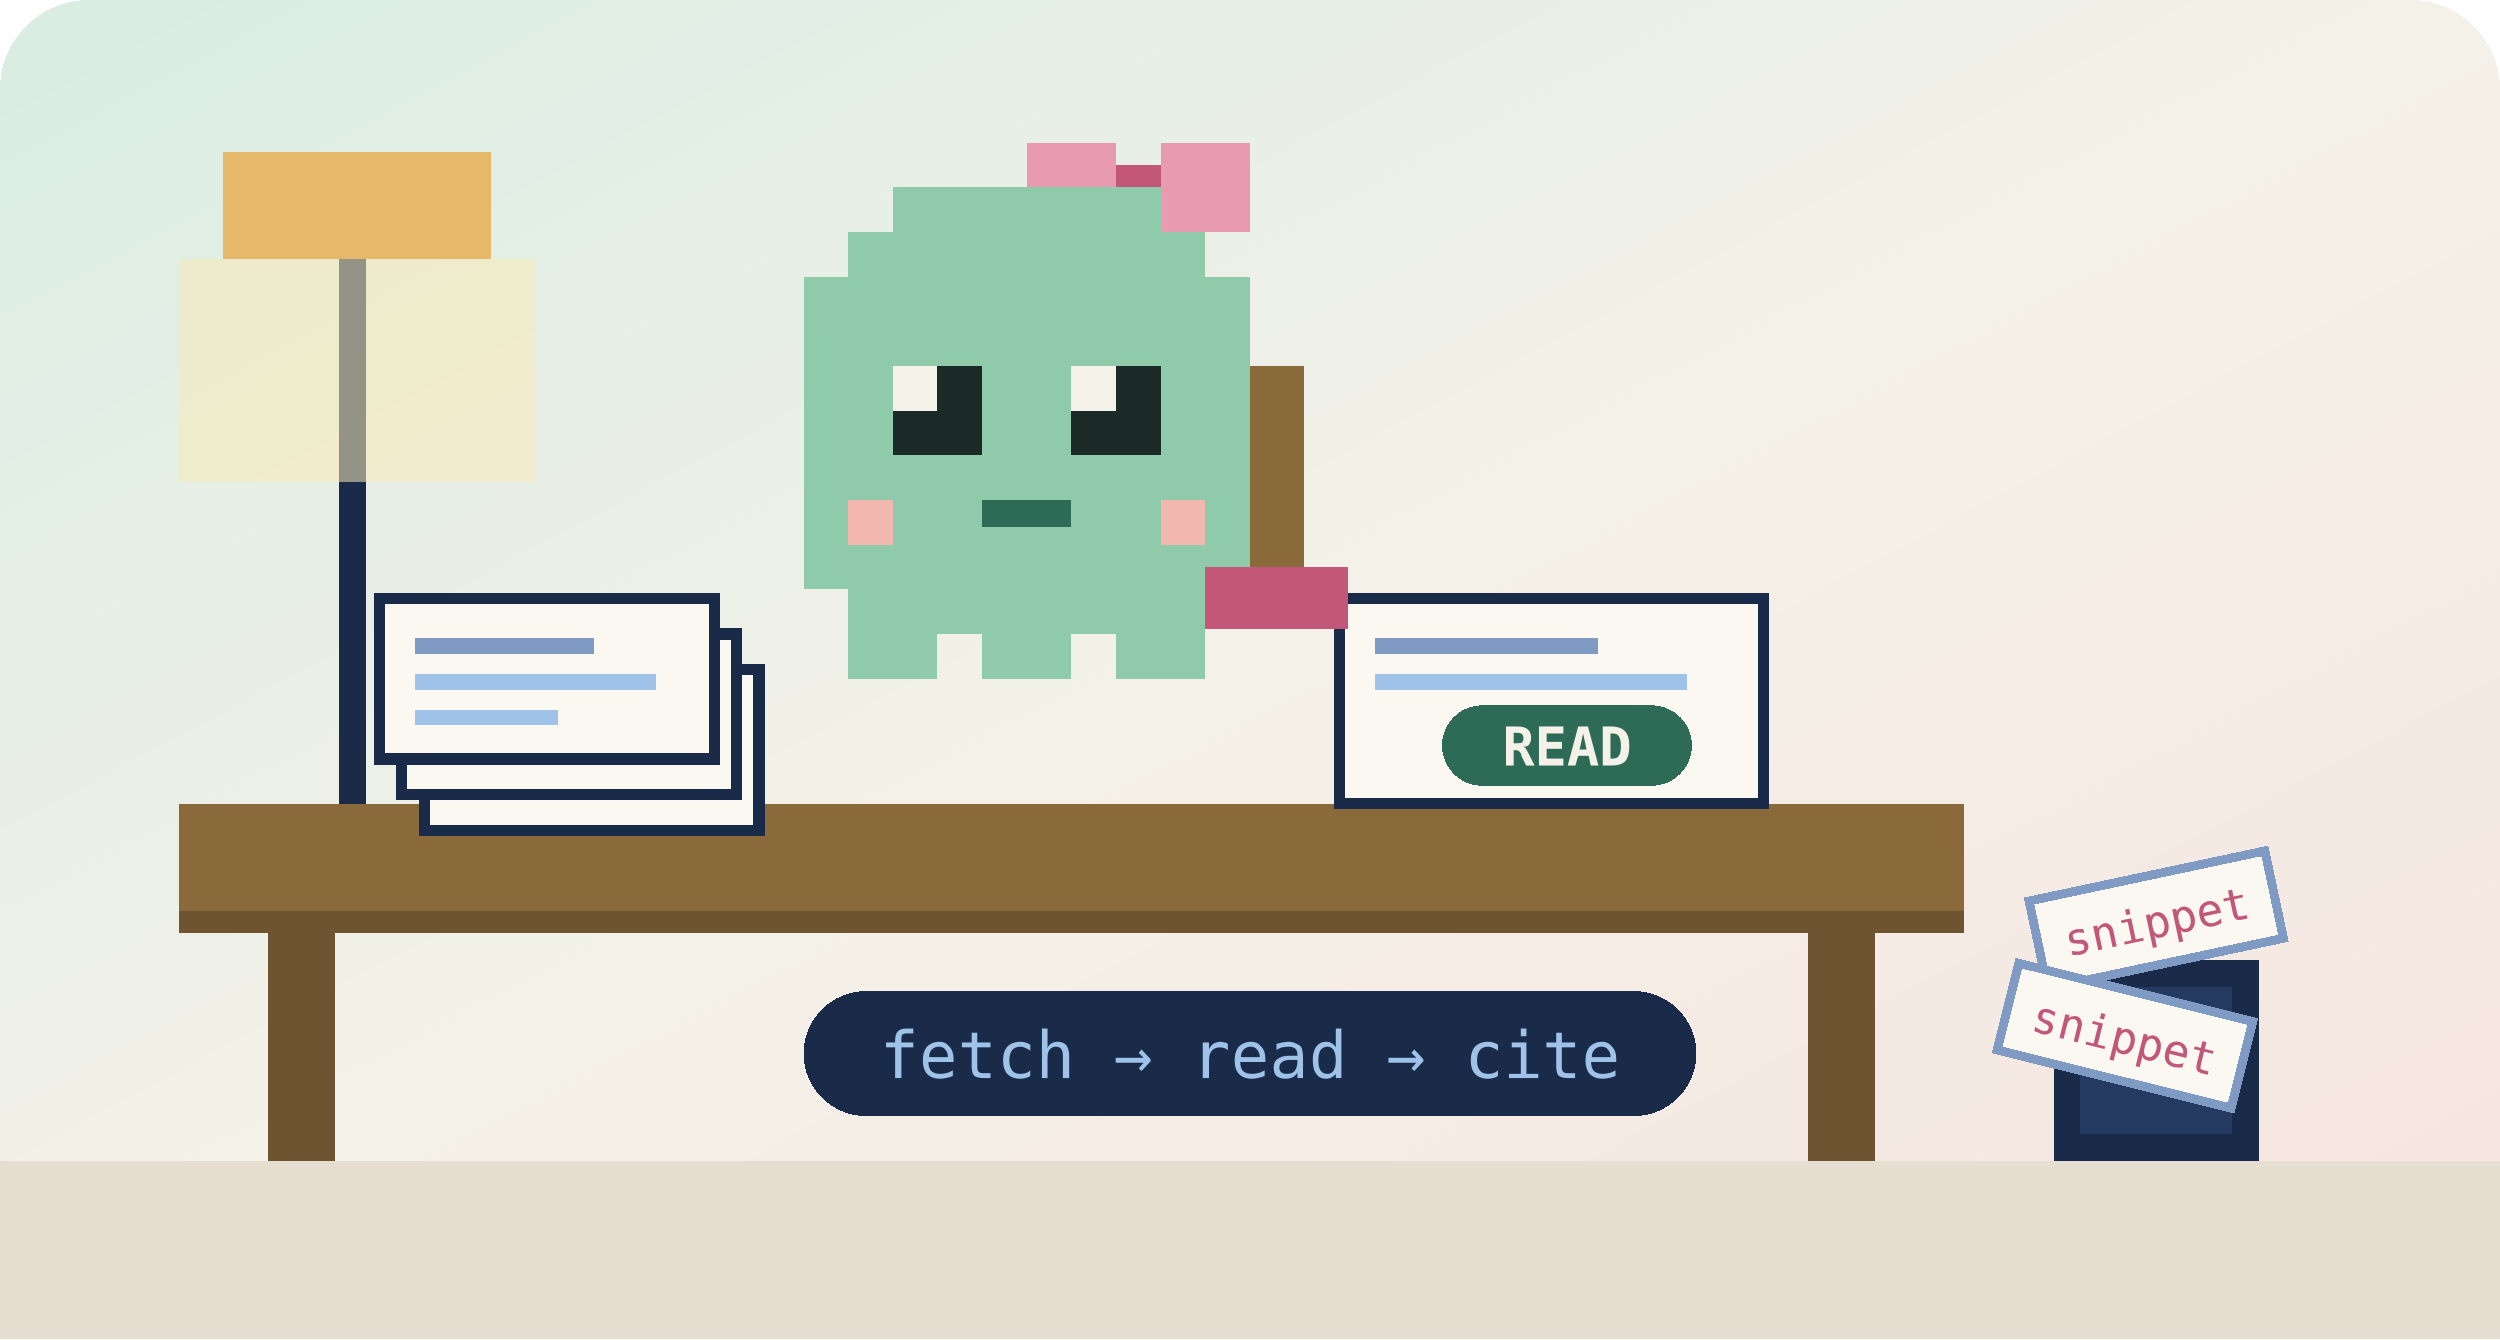
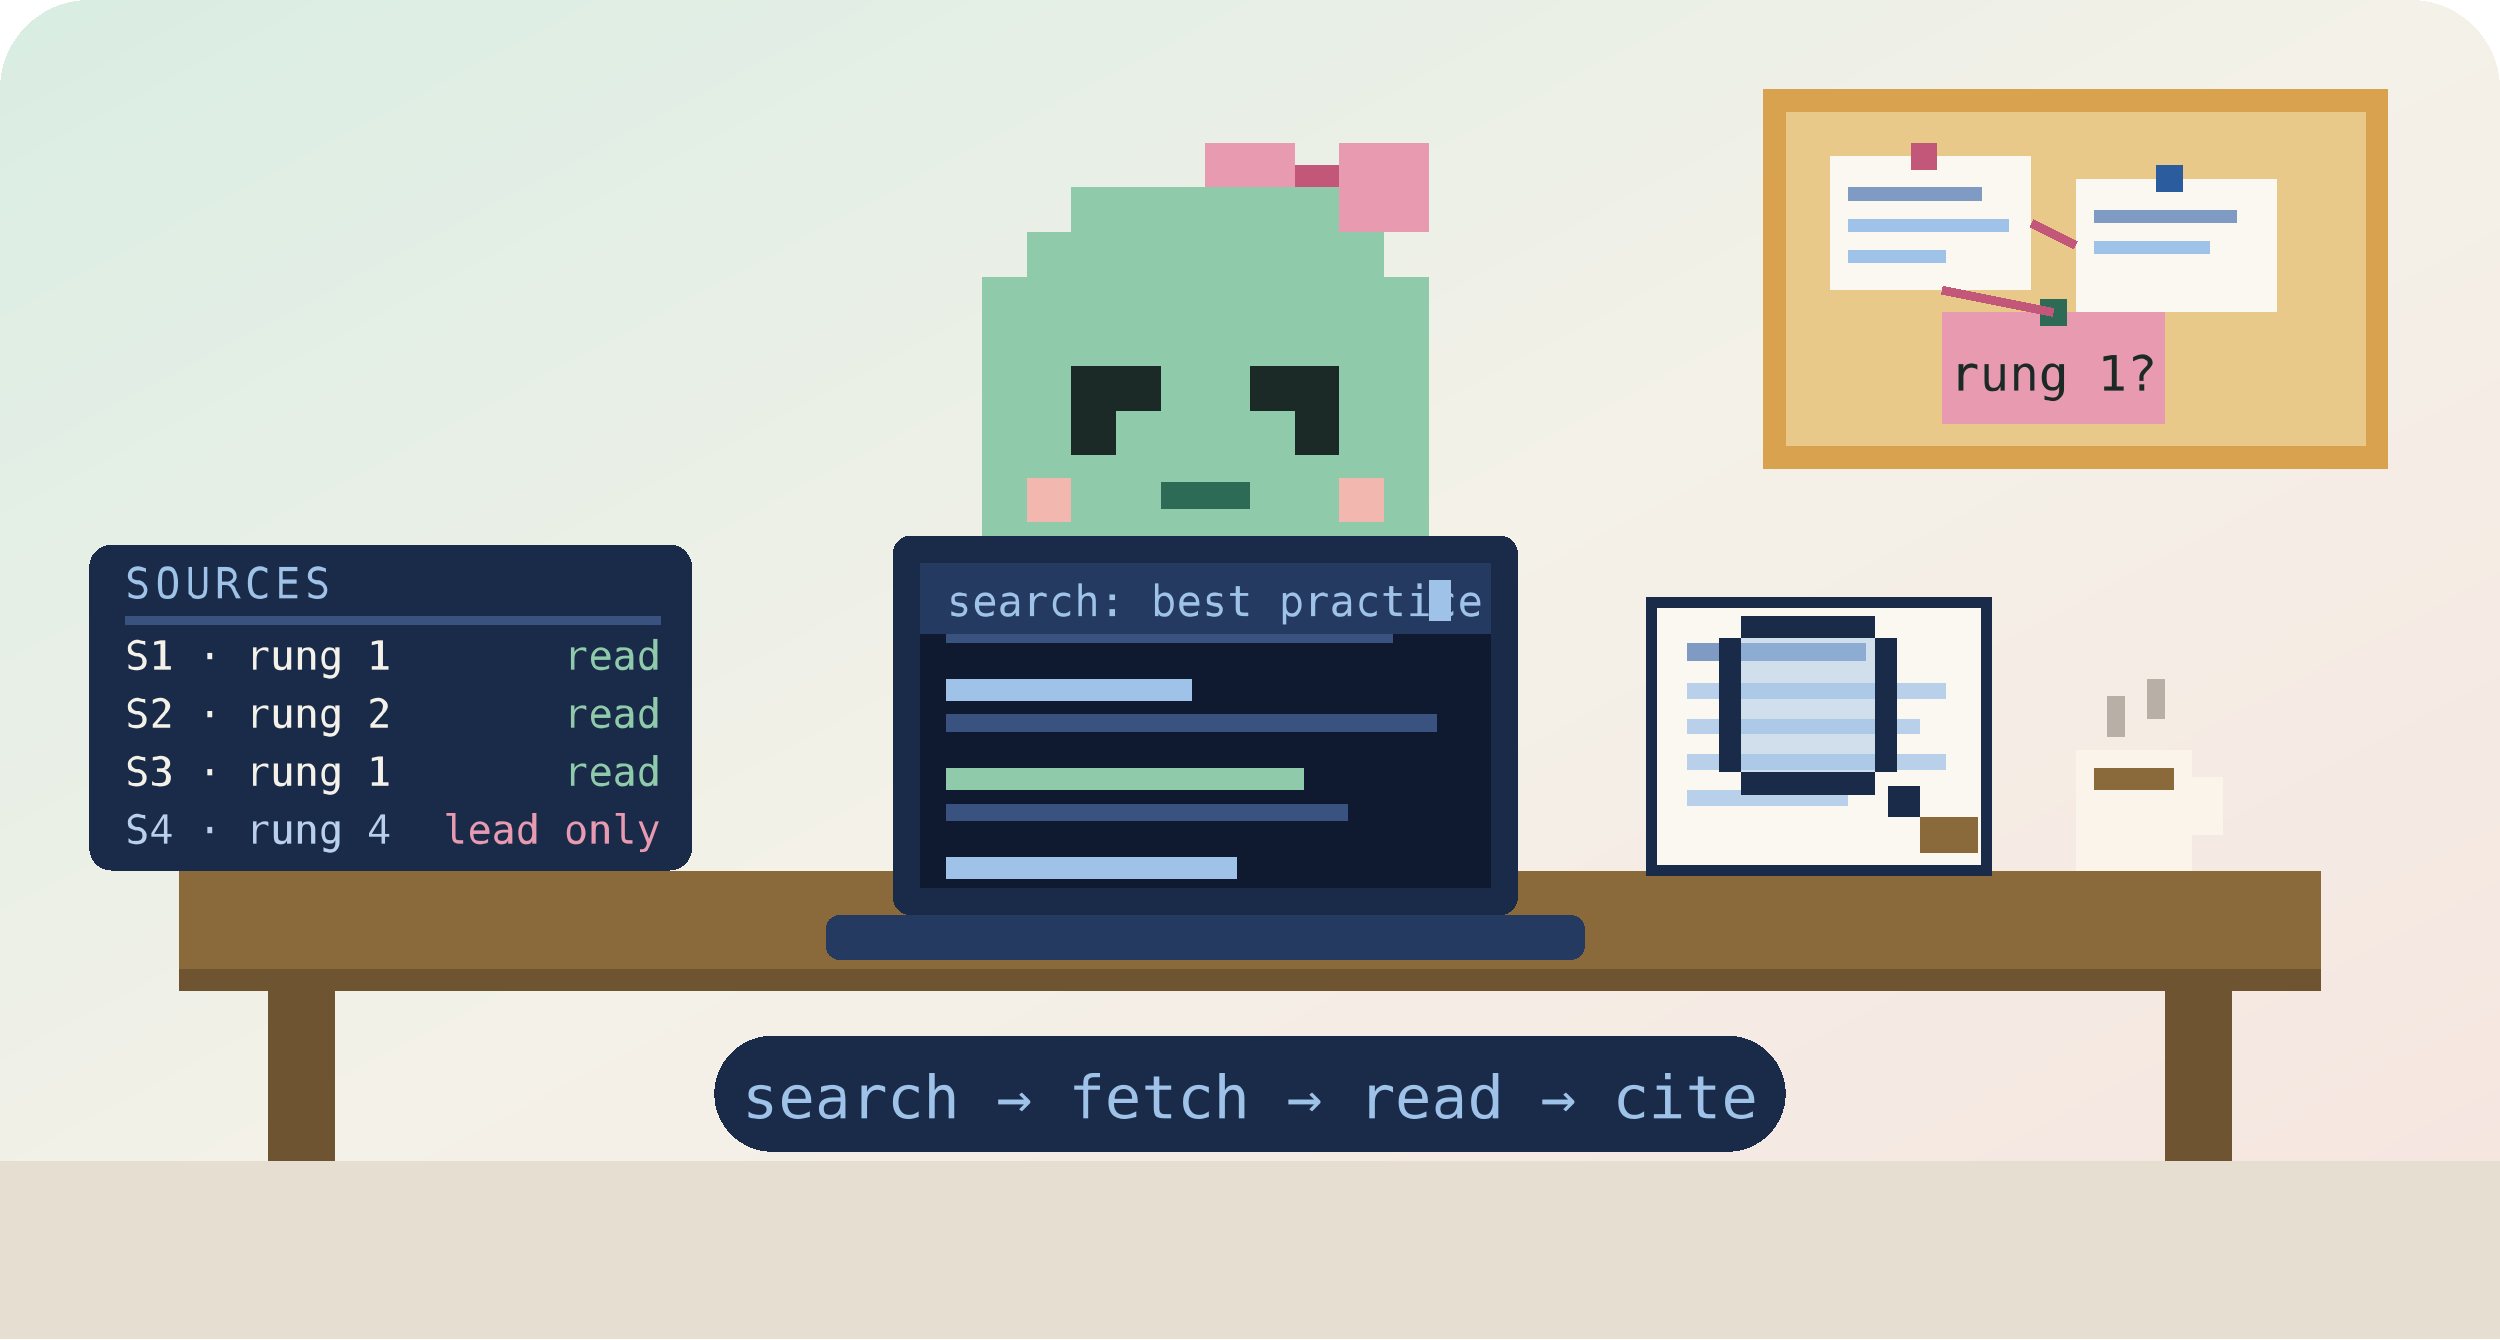
- <svg xmlns="http://www.w3.org/2000/svg" width="560" height="300" viewBox="0 0 56 30" shape-rendering="crispEdges" role="img" aria-label="A small green pixel character with a pink bow stamps a source card READ; snippet cards sit in the bin">
+ <svg xmlns="http://www.w3.org/2000/svg" width="560" height="300" viewBox="0 0 56 30" shape-rendering="crispEdges" role="img" aria-label="A small green pixel character with a pink bow researches at a laptop: search results scroll, a magnifying glass checks a paper, and a sources table fills in row by row">
  <style>
-     @keyframes bob { 0%,100% { transform: translateY(0) } 50% { transform: translateY(-.6px) } }
-     @keyframes stamp { 0%,55%,100% { transform: translate(0,0) } 65% { transform: translate(0,3.2px) } 72% { transform: translate(0,3.2px) } 80% { transform: translate(0,0) } }
-     @keyframes ink { 0%,70% { opacity: 0 } 74%,100% { opacity: 1 } }
-     @keyframes bow { 0%,100% { transform: rotate(0deg) } 50% { transform: rotate(-6deg) } }
+     @keyframes bob { 0%,100% { transform: translateY(0) } 50% { transform: translateY(-.5px) } }
+     @keyframes bow { 0%,100% { transform: rotate(0) } 50% { transform: rotate(-6deg) } }
    @keyframes blink { 0%,92%,100% { transform: scaleY(1) } 95% { transform: scaleY(.1) } }
-     .body { animation: bob 2.4s ease-in-out infinite; }
-     .arm { animation: stamp 3.6s ease-in-out infinite; transform-origin: 0 0; }
-     .ink { animation: ink 3.6s linear infinite; }
-     .bow { animation: bow 2.4s ease-in-out infinite; transform-origin: 25px 2px; }
-     .eyes { animation: blink 4.8s linear infinite; transform-origin: 20px 11px; }
-     .t { font-family: ui-monospace, SFMono-Regular, Menlo, monospace; }
+     @keyframes typeL { 0%,100% { transform: translateY(0) } 50% { transform: translateY(.5px) } }
+     @keyframes typeR { 0%,100% { transform: translateY(.5px) } 50% { transform: translateY(0) } }
+     @keyframes feed { 0% { transform: translateY(0) } 100% { transform: translateY(-6px) } }
+     @keyframes cursor { 0%,49% { opacity: 1 } 50%,100% { opacity: 0 } }
+     @keyframes glass { 0%,100% { transform: translate(0,0) } 50% { transform: translate(1.2px,.6px) } }
+     @keyframes row1 { 0%,20% { opacity: 0 } 28%,100% { opacity: 1 } }
+     @keyframes row2 { 0%,45% { opacity: 0 } 53%,100% { opacity: 1 } }
+     @keyframes row3 { 0%,70% { opacity: 0 } 78%,100% { opacity: 1 } }
+     @keyframes rowX { 0%,85% { opacity: 0 } 92%,100% { opacity: 1 } }
+     @keyframes steam { 0% { transform: translateY(0); opacity: .9 } 100% { transform: translateY(-2px); opacity: 0 } }
+     .body { animation: bob 2.6s ease-in-out infinite }
+     .bow { animation: bow 2.6s ease-in-out infinite; transform-origin: 9px 1px }
+     .eyes { animation: blink 5s linear infinite; transform-origin: 7px 6px }
+     .hl { animation: typeL .5s steps(1) infinite }
+     .hr { animation: typeR .5s steps(1) infinite }
+     .feed { animation: feed 6s linear infinite }
+     .cur { animation: cursor 1s steps(1) infinite }
+     .glass { animation: glass 3s ease-in-out infinite }
+     .r1 { animation: row1 9s linear infinite } .r2 { animation: row2 9s linear infinite } .r3 { animation: row3 9s linear infinite } .rx { animation: rowX 9s linear infinite }
+     .s1 { animation: steam 2.2s ease-out infinite } .s2 { animation: steam 2.2s ease-out .8s infinite }
+     .t { font-family: ui-monospace, SFMono-Regular, Menlo, monospace }
  </style>
  <defs>
    <linearGradient id="bg" x1="0" y1="0" x2="1" y2="1">
      <stop offset="0" stop-color="#D9EDE3" />
      <stop offset=".5" stop-color="#F4F1E8" />
      <stop offset="1" stop-color="#F6E4DF" />
    </linearGradient>
+     <clipPath id="scr">
+       <rect x="20.6" y="12.6" width="12.8" height="7.3" />
+     </clipPath>
  </defs>
  <rect width="56" height="30" rx="2" fill="url(#bg)" />
  <rect x="0" y="26" width="56" height="4" fill="#E6DED0" />
-   <rect x="4" y="18" width="40" height="2.4" fill="#8A6A3A" />
-   <rect x="4" y="20.4" width="40" height=".5" fill="#6E5430" />
-   <rect x="6" y="20.9" width="1.5" height="5.1" fill="#6E5430" />
-   <rect x="40.5" y="20.9" width="1.5" height="5.1" fill="#6E5430" />
-   <rect x="7.6" y="5" width=".6" height="13" fill="#1A2B4A" />
-   <rect x="5" y="3.4" width="6" height="2.4" fill="#E5B86A" />
-   <rect x="4" y="5.8" width="8" height="5" fill="#F7E9B8" opacity=".55" />
-   <g>
-     <rect x="9.5" y="15" width="7.5" height="3.6" fill="#FBF8F1" stroke="#1A2B4A" stroke-width=".25" />
-     <rect x="9" y="14.2" width="7.5" height="3.6" fill="#FBF8F1" stroke="#1A2B4A" stroke-width=".25" />
-     <rect x="8.5" y="13.4" width="7.5" height="3.6" fill="#FBF8F1" stroke="#1A2B4A" stroke-width=".25" />
-     <rect x="9.3" y="14.3" width="4" height=".35" fill="#7F9BC4" />
-     <rect x="9.3" y="15.1" width="5.4" height=".35" fill="#9FC2E8" />
-     <rect x="9.3" y="15.9" width="3.2" height=".35" fill="#9FC2E8" />
+   <g transform="translate(37 0)">
+     <rect x="2.5" y="2" width="14" height="8.5" fill="#D9A24E" />
+     <rect x="3" y="2.5" width="13" height="7.5" fill="#E8C98A" />
+     <rect x="4" y="3.5" width="4.5" height="3" fill="#FBF8F1" />
+     <rect x="4.4" y="4.2" width="3" height=".3" fill="#7F9BC4" />
+     <rect x="4.4" y="4.9" width="3.6" height=".3" fill="#9FC2E8" />
+     <rect x="4.4" y="5.6" width="2.2" height=".3" fill="#9FC2E8" />
+     <rect x="9.5" y="4" width="4.5" height="3" fill="#FBF8F1" />
+     <rect x="9.9" y="4.7" width="3.2" height=".3" fill="#7F9BC4" />
+     <rect x="9.9" y="5.4" width="2.6" height=".3" fill="#9FC2E8" />
+     <rect x="6.5" y="7" width="5" height="2.5" fill="#E89AB0" />
+     <text class="t" x="9" y="8.75" font-size="1.1" fill="#1B2A26" text-anchor="middle">rung 1?</text>
+     <rect x="5.8" y="3.2" width=".6" height=".6" fill="#C2577A" />
+     <rect x="11.3" y="3.7" width=".6" height=".6" fill="#2B5C9E" />
+     <rect x="8.7" y="6.7" width=".6" height=".6" fill="#2E6B57" />
+     <line x1="8.5" y1="5" x2="9.5" y2="5.5" stroke="#C2577A" stroke-width=".2" />
+     <line x1="6.5" y1="6.5" x2="9" y2="7" stroke="#C2577A" stroke-width=".2" />
  </g>
-   <g>
-     <rect x="30" y="13.4" width="9.5" height="4.6" fill="#FBF8F1" stroke="#1A2B4A" stroke-width=".25" />
-     <rect x="30.8" y="14.3" width="5" height=".35" fill="#7F9BC4" />
-     <rect x="30.8" y="15.1" width="7" height=".35" fill="#9FC2E8" />
-     <g class="ink">
-       <rect x="32.3" y="15.8" width="5.6" height="1.8" rx=".9" fill="#2E6B57" />
-       <text class="t" x="35.1" y="17.15" font-size="1.2" font-weight="700" fill="#F4F1E8" text-anchor="middle">READ</text>
+   <rect x="4" y="19.5" width="48" height="2.2" fill="#8A6A3A" />
+   <rect x="4" y="21.7" width="48" height=".5" fill="#6E5430" />
+   <rect x="6" y="22.2" width="1.5" height="3.8" fill="#6E5430" />
+   <rect x="48.5" y="22.2" width="1.5" height="3.8" fill="#6E5430" />
+   <g transform="translate(20 3.2)">
+     <g class="body">
+       <g class="bow">
+         <rect x="7" y="0" width="2" height="2" fill="#E89AB0" />
+         <rect x="10" y="0" width="2" height="2" fill="#E89AB0" />
+         <rect x="9" y=".5" width="1" height="1" fill="#C2577A" />
+       </g>
+       <rect x="4" y="1" width="6" height="1" fill="#8FCBAA" />
+       <rect x="3" y="2" width="8" height="1" fill="#8FCBAA" />
+       <rect x="2" y="3" width="10" height="6" fill="#8FCBAA" />
+       <g class="eyes">
+         <rect x="4" y="5" width="2" height="1" fill="#1B2A26" />
+         <rect x="8" y="5" width="2" height="1" fill="#1B2A26" />
+         <rect x="4" y="6" width="1" height="1" fill="#1B2A26" />
+         <rect x="9" y="6" width="1" height="1" fill="#1B2A26" />
+       </g>
+       <rect x="3" y="7.5" width="1" height="1" fill="#F2B8B0" />
+       <rect x="10" y="7.5" width="1" height="1" fill="#F2B8B0" />
+       <rect x="6" y="7.6" width="2" height=".6" fill="#2E6B57" />
+       <rect class="hl" x="1" y="17" width="2" height="1" fill="#8FCBAA" />
+       <rect class="hr" x="11" y="17" width="2" height="1" fill="#8FCBAA" />
    </g>
  </g>
-   <rect x="46" y="21.5" width="4.6" height="4.5" fill="#1A2B4A" />
-   <rect x="46.6" y="22.1" width="3.4" height="3.3" fill="#243A60" />
-   <g transform="rotate(-12 48.3 20.6)">
-     <rect x="45.6" y="19.6" width="5.4" height="2" fill="#FBF8F1" stroke="#7F9BC4" stroke-width=".2" />
-     <text class="t" x="48.3" y="21" font-size="1" fill="#C2577A" text-anchor="middle">snippet</text>
+   <rect x="20" y="12" width="14" height="8.5" rx=".4" fill="#1A2B4A" />
+   <rect x="20.6" y="12.6" width="12.8" height="7.3" fill="#0F1A30" />
+   <g clip-path="url(#scr)">
+     <g class="feed">
+       <rect x="21.2" y="13.2" width="7" height=".5" fill="#9FC2E8" />
+       <rect x="21.2" y="14" width="10" height=".4" fill="#3A5280" />
+       <rect x="21.2" y="15.2" width="5.5" height=".5" fill="#9FC2E8" />
+       <rect x="21.2" y="16" width="11" height=".4" fill="#3A5280" />
+       <rect x="21.2" y="17.2" width="8" height=".5" fill="#8FCBAA" />
+       <rect x="21.2" y="18" width="9" height=".4" fill="#3A5280" />
+       <rect x="21.2" y="19.2" width="6.5" height=".5" fill="#9FC2E8" />
+       <rect x="21.2" y="20" width="10.5" height=".4" fill="#3A5280" />
+       <rect x="21.2" y="21.2" width="7.5" height=".5" fill="#E89AB0" />
+       <rect x="21.2" y="22" width="8" height=".4" fill="#3A5280" />
+       <rect x="21.2" y="23.2" width="7" height=".5" fill="#9FC2E8" />
+       <rect x="21.2" y="24" width="10" height=".4" fill="#3A5280" />
+       <rect x="21.2" y="25.2" width="5.5" height=".5" fill="#9FC2E8" />
+       <rect x="21.2" y="26" width="11" height=".4" fill="#3A5280" />
+     </g>
+     <rect x="20.6" y="12.6" width="12.8" height="1.6" fill="#243A60" />
+     <text class="t" x="21.2" y="13.8" font-size=".95" fill="#9FC2E8">search: best practice for X</text>
+     <rect class="cur" x="32" y="13" width=".5" height=".9" fill="#9FC2E8" />
  </g>
-   <g transform="rotate(14 47.6 23.2)">
-     <rect x="44.9" y="22.2" width="5.4" height="2" fill="#FBF8F1" stroke="#7F9BC4" stroke-width=".2" />
-     <text class="t" x="47.6" y="23.6" font-size="1" fill="#C2577A" text-anchor="middle">snippet</text>
+   <rect x="18.5" y="20.5" width="17" height="1" rx=".3" fill="#243A60" />
+   <rect x="37" y="13.5" width="7.5" height="6" fill="#FBF8F1" stroke="#1A2B4A" stroke-width=".25" />
+   <rect x="37.8" y="14.4" width="4" height=".4" fill="#7F9BC4" />
+   <rect x="37.8" y="15.3" width="5.8" height=".35" fill="#B9D0EA" />
+   <rect x="37.8" y="16.1" width="5.2" height=".35" fill="#B9D0EA" />
+   <rect x="37.8" y="16.9" width="5.8" height=".35" fill="#B9D0EA" />
+   <rect x="37.8" y="17.7" width="3.6" height=".35" fill="#B9D0EA" />
+   <g class="glass">
+     <rect x="39" y="14.3" width="3" height="3" fill="#9FC2E8" fill-opacity=".45" />
+     <rect x="39" y="13.8" width="3" height=".5" fill="#1A2B4A" />
+     <rect x="39" y="17.3" width="3" height=".5" fill="#1A2B4A" />
+     <rect x="38.5" y="14.3" width=".5" height="3" fill="#1A2B4A" />
+     <rect x="42" y="14.3" width=".5" height="3" fill="#1A2B4A" />
+     <rect x="42.3" y="17.6" width=".7" height=".7" fill="#1A2B4A" />
+     <rect x="43" y="18.3" width="1.3" height=".8" fill="#8A6A3A" />
  </g>
-   <g class="body" transform="translate(16 3.2)">
-     <g class="bow">
-       <rect x="7" y="0" width="2" height="2" fill="#E89AB0" />
-       <rect x="10" y="0" width="2" height="2" fill="#E89AB0" />
-       <rect x="9" y=".5" width="1" height="1" fill="#C2577A" />
-     </g>
-     <rect x="4" y="1" width="6" height="1" fill="#8FCBAA" />
-     <rect x="3" y="2" width="8" height="1" fill="#8FCBAA" />
-     <rect x="2" y="3" width="10" height="7" fill="#8FCBAA" />
-     <rect x="3" y="10" width="8" height="1" fill="#8FCBAA" />
-     <rect x="3" y="11" width="2" height="1" fill="#8FCBAA" />
-     <rect x="6" y="11" width="2" height="1" fill="#8FCBAA" />
-     <rect x="9" y="11" width="2" height="1" fill="#8FCBAA" />
-     <g class="eyes">
-       <rect x="4" y="5" width="2" height="2" fill="#1B2A26" />
-       <rect x="8" y="5" width="2" height="2" fill="#1B2A26" />
-       <rect x="4" y="5" width="1" height="1" fill="#F4F1E8" />
-       <rect x="8" y="5" width="1" height="1" fill="#F4F1E8" />
-     </g>
-     <rect x="3" y="8" width="1" height="1" fill="#F2B8B0" />
-     <rect x="10" y="8" width="1" height="1" fill="#F2B8B0" />
-     <rect x="6" y="8" width="2" height=".6" fill="#2E6B57" />
-     <g class="arm">
-       <rect x="12" y="5" width="1.2" height="4.5" fill="#8A6A3A" />
-       <rect x="11" y="9.5" width="3.2" height="1.4" fill="#C2577A" />
-     </g>
+   <rect x="46.5" y="16.8" width="2.6" height="2.7" fill="#FBF4EA" />
+   <rect x="49.1" y="17.4" width=".7" height="1.3" fill="#FBF4EA" />
+   <rect x="46.9" y="17.2" width="1.8" height=".5" fill="#8A6A3A" />
+   <rect class="s1" x="47.2" y="15.6" width=".4" height=".9" fill="#B8AFA6" />
+   <rect class="s2" x="48.1" y="15.2" width=".4" height=".9" fill="#B8AFA6" />
+   <rect x="2" y="12.2" width="13.5" height="7.3" rx=".5" fill="#1A2B4A" />
+   <text class="t" x="2.8" y="13.4" font-size=".95" fill="#9FC2E8" letter-spacing=".1">SOURCES</text>
+   <line x1="2.8" y1="13.9" x2="14.8" y2="13.9" stroke="#3A5280" stroke-width=".2" />
+   <g class="r1">
+     <text class="t" x="2.8" y="15" font-size=".9" fill="#F4F1E8">S1 · rung 1</text>
+     <text class="t" x="14.8" y="15" font-size=".9" fill="#8FCBAA" text-anchor="end">read</text>
  </g>
-   <rect x="18" y="22.2" width="20" height="2.8" rx="1.4" fill="#1A2B4A" />
-   <text class="t" x="28" y="24.15" font-size="1.45" fill="#9FC2E8" text-anchor="middle">fetch → read → cite</text>
+   <g class="r2">
+     <text class="t" x="2.8" y="16.3" font-size=".9" fill="#F4F1E8">S2 · rung 2</text>
+     <text class="t" x="14.8" y="16.3" font-size=".9" fill="#8FCBAA" text-anchor="end">read</text>
+   </g>
+   <g class="r3">
+     <text class="t" x="2.8" y="17.6" font-size=".9" fill="#F4F1E8">S3 · rung 1</text>
+     <text class="t" x="14.8" y="17.6" font-size=".9" fill="#8FCBAA" text-anchor="end">read</text>
+   </g>
+   <g class="rx">
+     <text class="t" x="2.8" y="18.9" font-size=".9" fill="#B9D0EA">S4 · rung 4</text>
+     <text class="t" x="14.8" y="18.9" font-size=".9" fill="#E89AB0" text-anchor="end">lead only</text>
+   </g>
+   <rect x="16" y="23.2" width="24" height="2.6" rx="1.3" fill="#1A2B4A" />
+   <text class="t" x="28" y="25.05" font-size="1.35" fill="#9FC2E8" text-anchor="middle">search → fetch → read → cite</text>
</svg>
